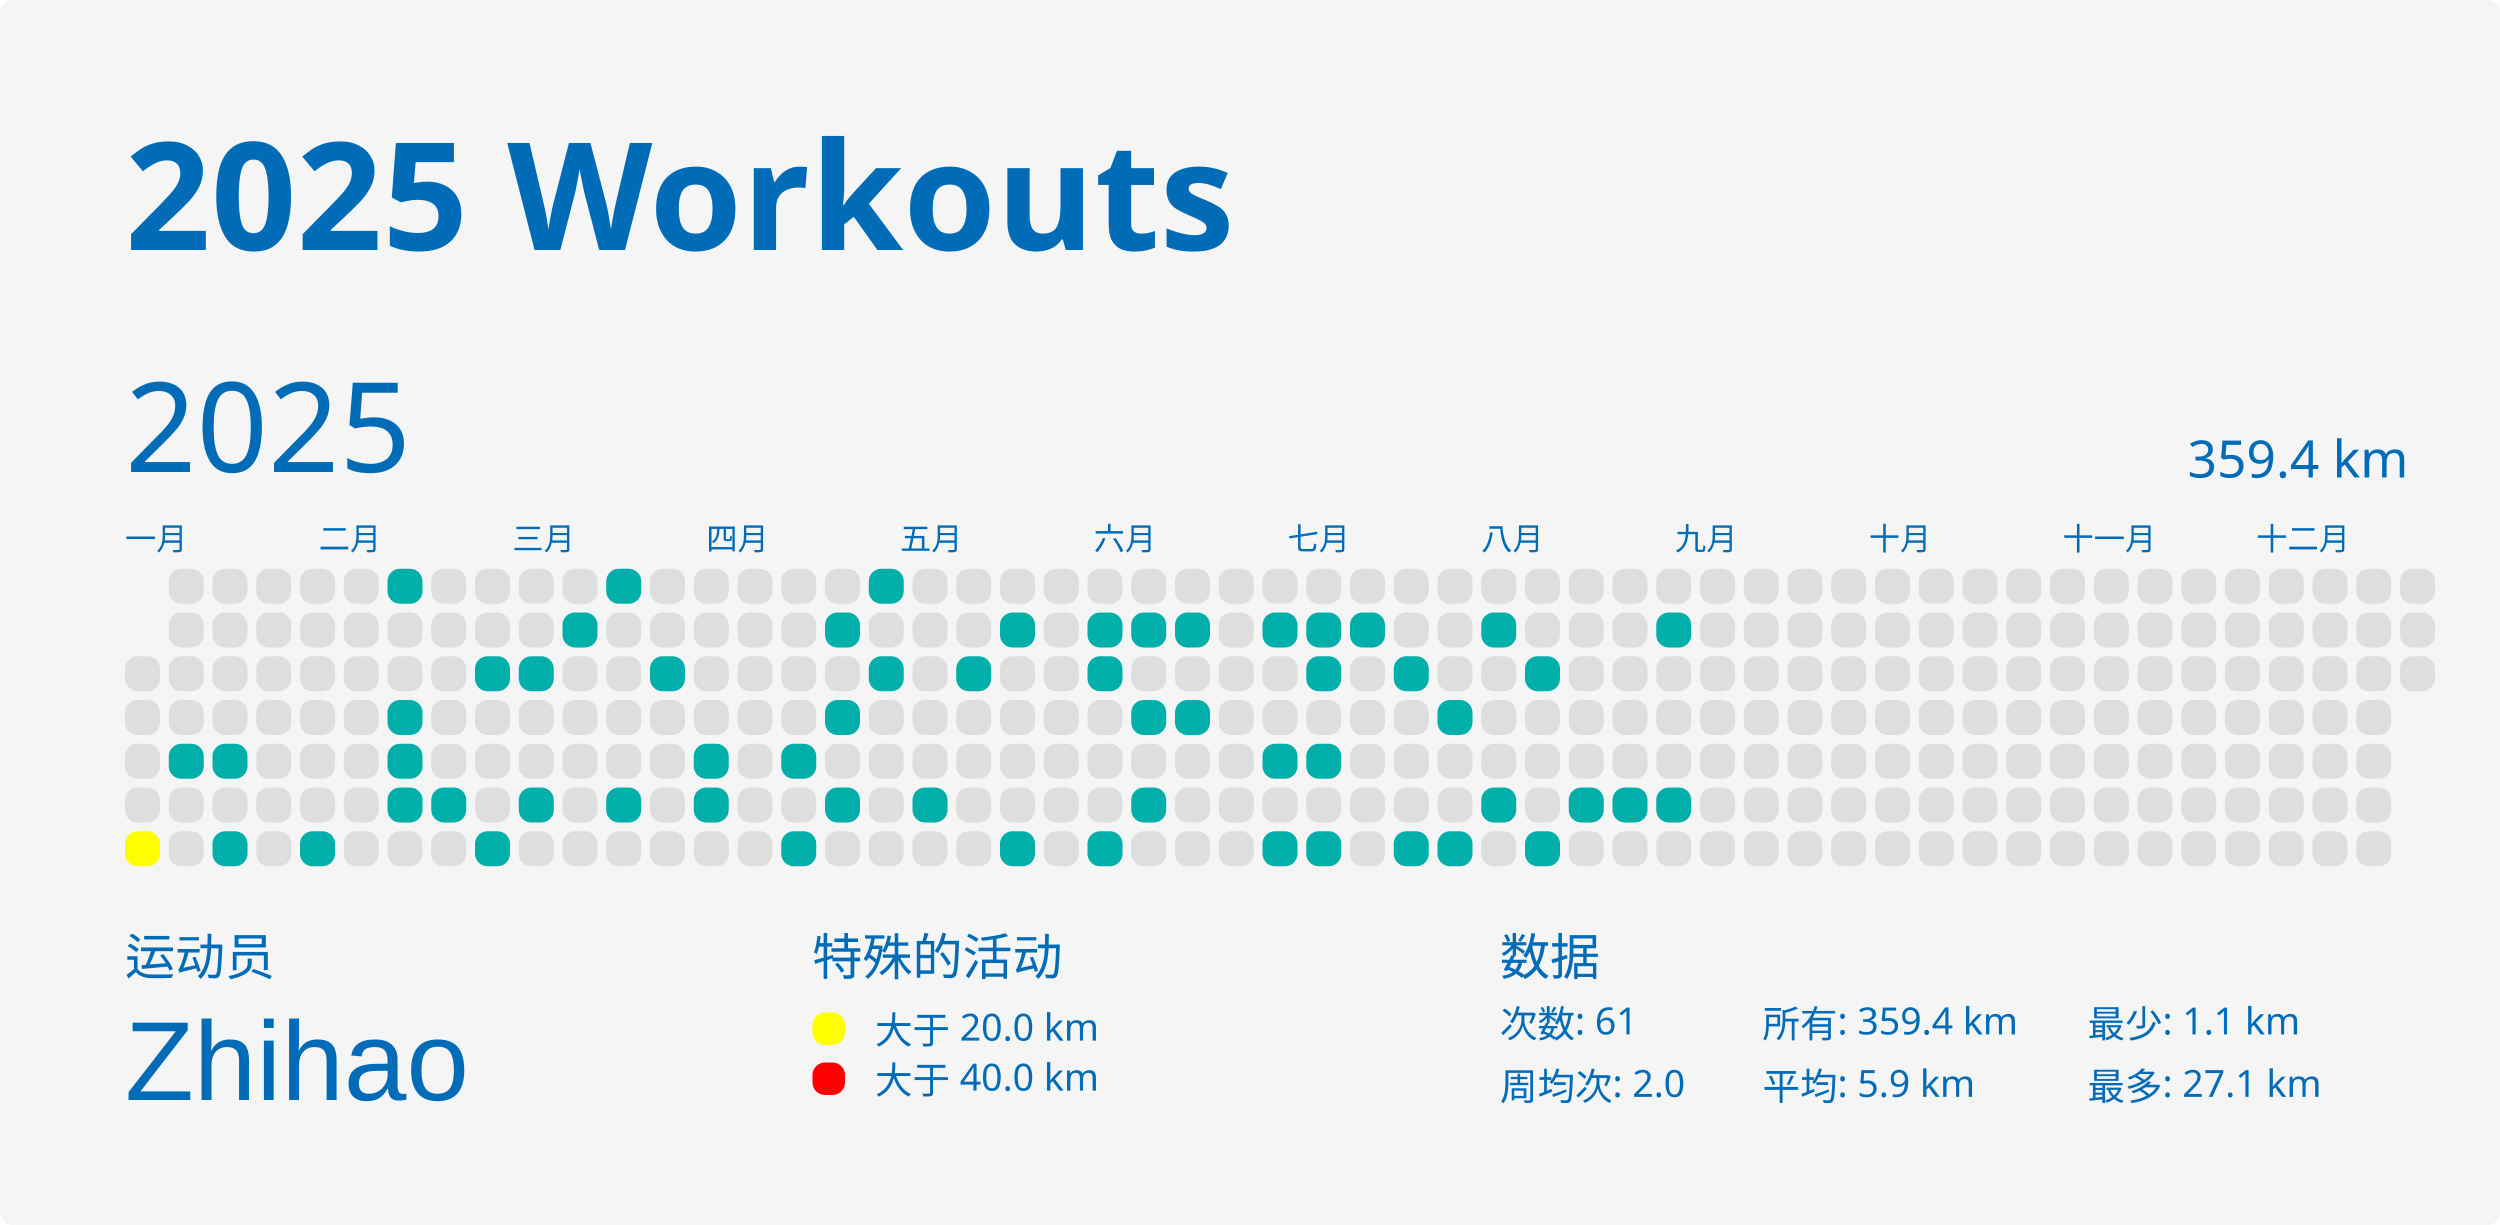
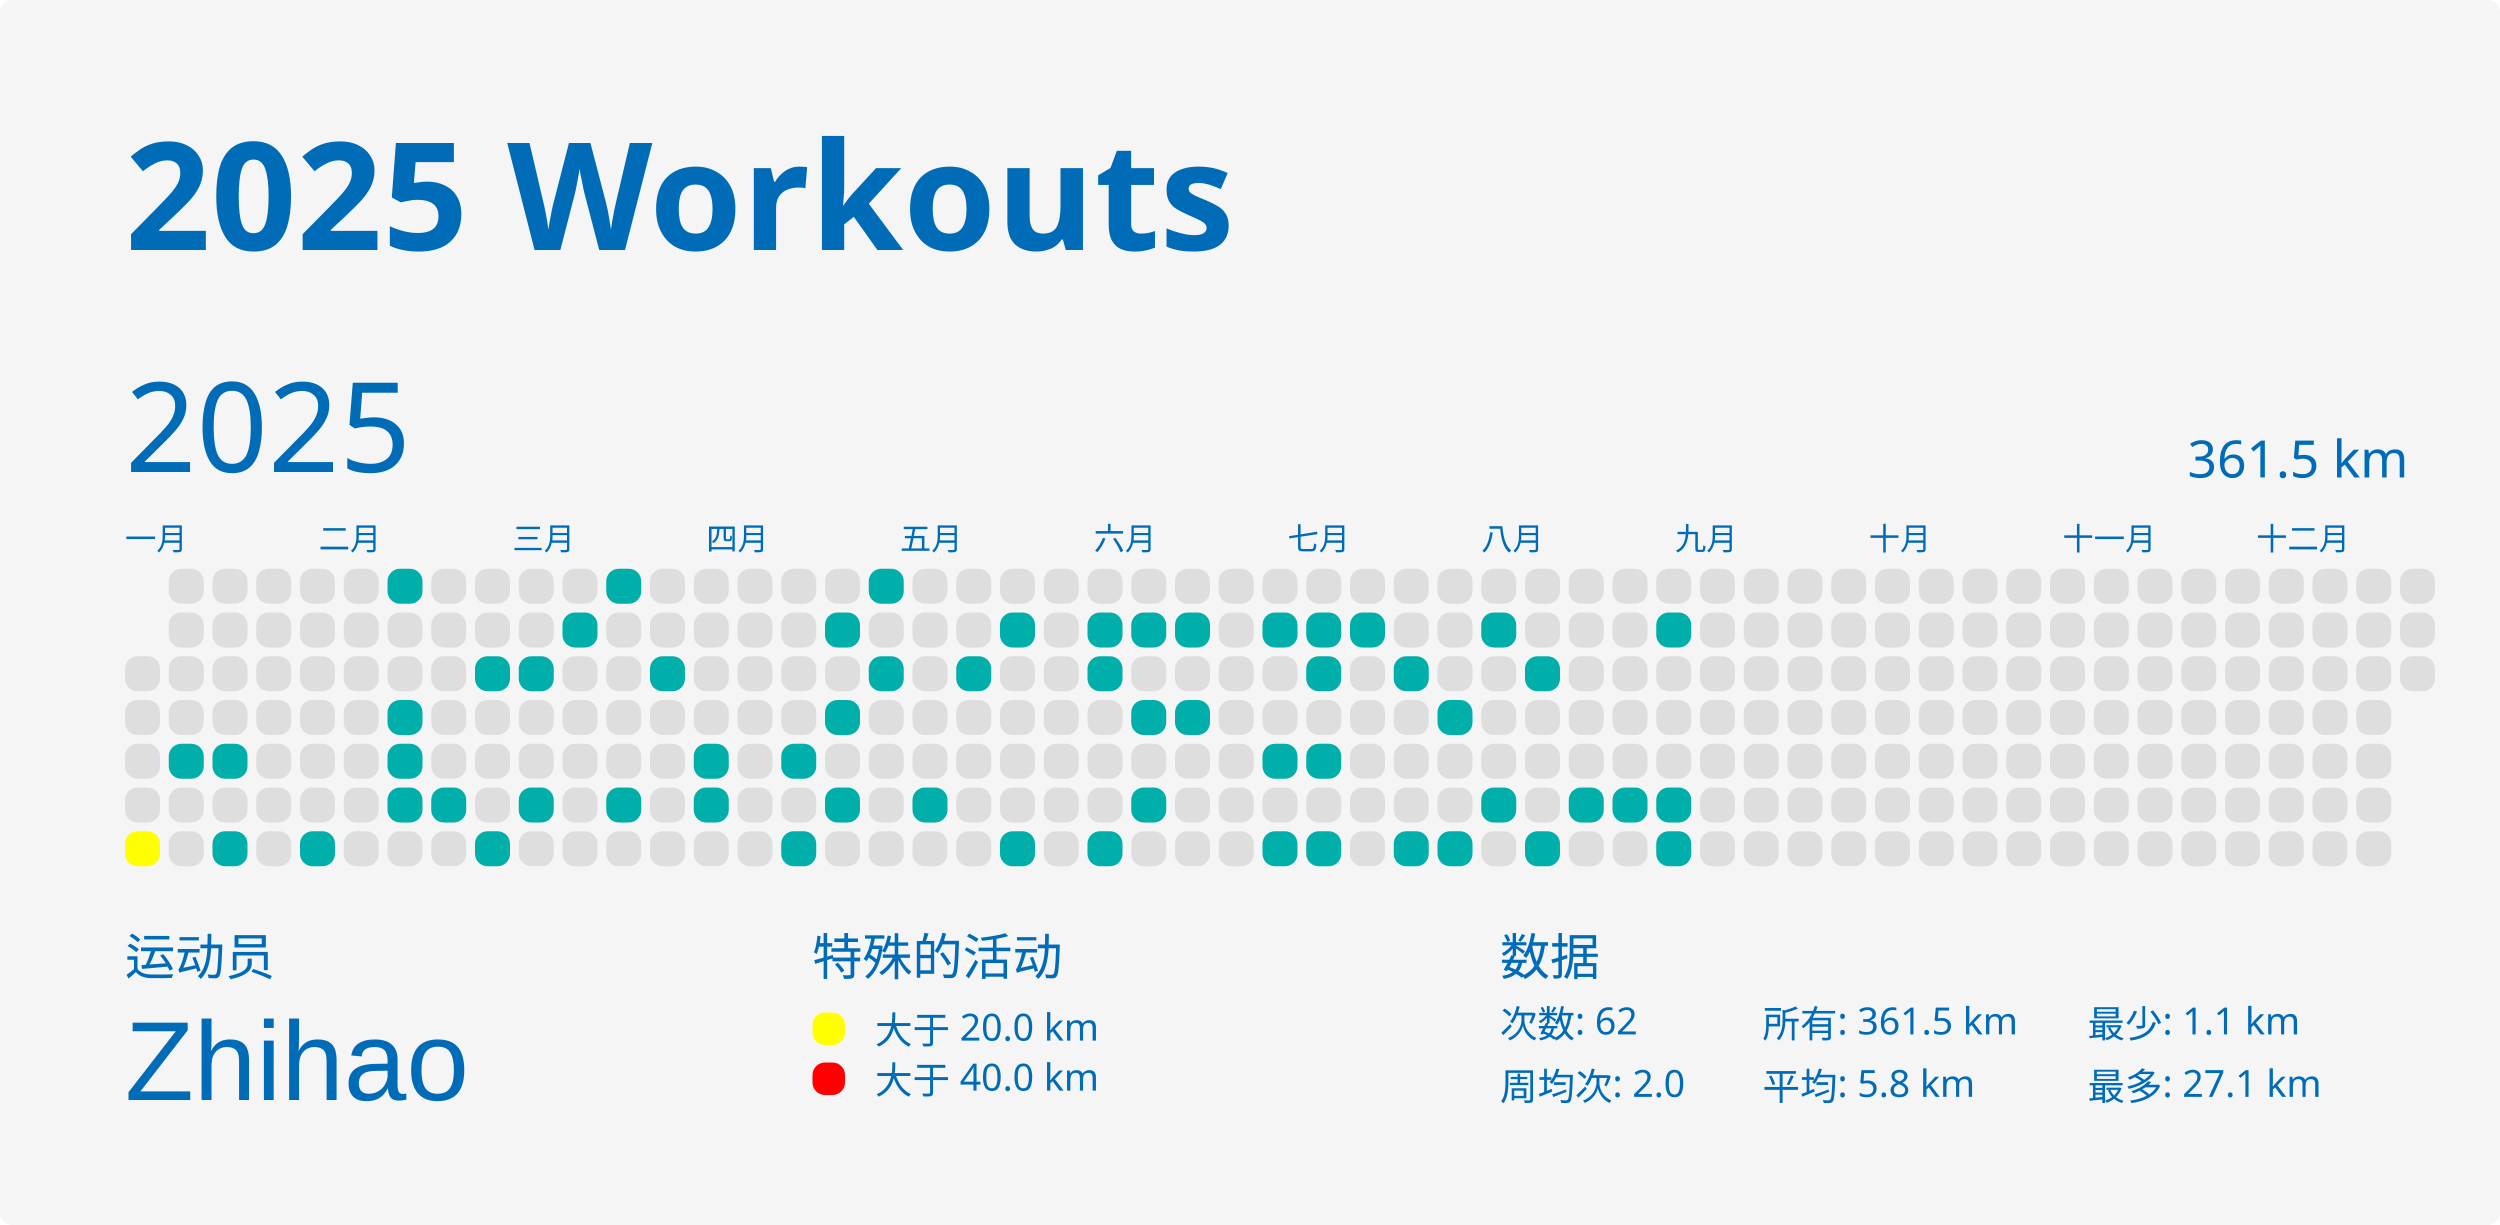
<svg xmlns="http://www.w3.org/2000/svg" baseProfile="full" height="98mm" version="1.1" viewBox="0,0,200,98" width="200mm">
  <defs />
  <rect fill="#f5f5f5" height="98" rx="1" ry="1" width="200" x="0" y="0" />
  <text fill="#006cb8" style="font-size:12px; font-family:MGI-Regular; font-weight:bold;" x="10" y="20">2025 Workouts</text>
  <text fill="#006cb8" style="font-size:4px; font-family:MGI-Regular" x="10" y="78">运动员</text>
  <text fill="#006cb8" style="font-size:9px; font-family:Arial" x="10" y="88">Zhihao</text>
  <text fill="#006cb8" style="font-size:4px; font-family:MGI-Regular" x="65" y="78">特殊的活动</text>
  <rect fill="yellow" height="2.6" rx="1" ry="1" width="2.6" x="65" y="81" />
  <text fill="#006cb8" style="font-size:3px; font-family:MGI-Regular" x="70" y="83.5">大于 20.0 km</text>
  <rect fill="red" height="2.6" rx="1" ry="1" width="2.6" x="65" y="85" />
  <text fill="#006cb8" style="font-size:3px; font-family:MGI-Regular" x="70" y="87.5">大于 40.0 km</text>
  <text fill="#006cb8" style="font-size:4px; font-family:MGI-Regular" x="120" y="78">数据</text>
-   <text fill="#006cb8" style="font-size:3px; font-family:MGI-Regular" x="120" y="83">次数: 61</text>
+   <text fill="#006cb8" style="font-size:3px; font-family:MGI-Regular" x="120" y="83">次数: 62</text>
  <text fill="#006cb8" style="font-size:3px; font-family:MGI-Regular" x="120" y="88">周均次: 2.0</text>
-   <text fill="#006cb8" style="font-size:3px; font-family:MGI-Regular" x="141" y="83">所有: 359.4 km</text>
-   <text fill="#006cb8" style="font-size:3px; font-family:MGI-Regular" x="141" y="88">平均: 5.9 km</text>
+   <text fill="#006cb8" style="font-size:3px; font-family:MGI-Regular" x="141" y="83">所有: 361.5 km</text>
+   <text fill="#006cb8" style="font-size:3px; font-family:MGI-Regular" x="141" y="88">平均: 5.8 km</text>
  <text fill="#006cb8" style="font-size:3px; font-family:MGI-Regular" x="167" y="83">最少: 1.1 km</text>
  <text fill="#006cb8" style="font-size:3px; font-family:MGI-Regular" x="167" y="88">最多: 27.1 km</text>
  <text dominant-baseline="hanging" fill="#006cb8" style="font-size:10.0px; font-family:MGI-Regular;" x="10" y="30">2025</text>
-   <text dominant-baseline="hanging" fill="#006cb8" style="font-size:4.125px; font-family:MGI-Regular;" x="175" y="35">359.4 km</text>
+   <text dominant-baseline="hanging" fill="#006cb8" style="font-size:4.125px; font-family:MGI-Regular;" x="175" y="35">361.5 km</text>
  <text fill="#006cb8" style="font-size:2.5px; font-family:MGI-Regular" x="10.0" y="44">一月</text>
  <text fill="#006cb8" style="font-size:2.5px; font-family:MGI-Regular" x="25.5" y="44">二月</text>
  <text fill="#006cb8" style="font-size:2.5px; font-family:MGI-Regular" x="41.0" y="44">三月</text>
  <text fill="#006cb8" style="font-size:2.5px; font-family:MGI-Regular" x="56.5" y="44">四月</text>
  <text fill="#006cb8" style="font-size:2.5px; font-family:MGI-Regular" x="72.0" y="44">五月</text>
  <text fill="#006cb8" style="font-size:2.5px; font-family:MGI-Regular" x="87.5" y="44">六月</text>
  <text fill="#006cb8" style="font-size:2.5px; font-family:MGI-Regular" x="103.0" y="44">七月</text>
  <text fill="#006cb8" style="font-size:2.5px; font-family:MGI-Regular" x="118.5" y="44">八月</text>
  <text fill="#006cb8" style="font-size:2.5px; font-family:MGI-Regular" x="134.0" y="44">九月</text>
  <text fill="#006cb8" style="font-size:2.5px; font-family:MGI-Regular" x="149.5" y="44">十月</text>
  <text fill="#006cb8" style="font-size:2.5px; font-family:MGI-Regular" x="165.0" y="44">十一月</text>
  <text fill="#006cb8" style="font-size:2.5px; font-family:MGI-Regular" x="180.5" y="44">十二月</text>
  <rect fill="#dedede" height="2.8" rx="1" ry="1" width="2.8" x="10.0" y="52.5" />
  <rect fill="#dedede" height="2.8" rx="1" ry="1" width="2.8" x="10.0" y="56.0" />
  <rect fill="#dedede" height="2.8" rx="1" ry="1" width="2.8" x="10.0" y="59.5" />
  <rect fill="#dedede" height="2.8" rx="1" ry="1" width="2.8" x="10.0" y="63.0" />
  <rect fill="yellow" height="2.8" rx="1" ry="1" width="2.8" x="10.0" y="66.5" />
  <rect fill="#dedede" height="2.8" rx="1" ry="1" width="2.8" x="13.5" y="45.5" />
  <rect fill="#dedede" height="2.8" rx="1" ry="1" width="2.8" x="13.5" y="49.0" />
  <rect fill="#dedede" height="2.8" rx="1" ry="1" width="2.8" x="13.5" y="52.5" />
  <rect fill="#dedede" height="2.8" rx="1" ry="1" width="2.8" x="13.5" y="56.0" />
  <rect fill="#00AFAA" height="2.8" rx="1" ry="1" width="2.8" x="13.5" y="59.5" />
  <rect fill="#dedede" height="2.8" rx="1" ry="1" width="2.8" x="13.5" y="63.0" />
  <rect fill="#dedede" height="2.8" rx="1" ry="1" width="2.8" x="13.5" y="66.5" />
  <rect fill="#dedede" height="2.8" rx="1" ry="1" width="2.8" x="17.0" y="45.5" />
  <rect fill="#dedede" height="2.8" rx="1" ry="1" width="2.8" x="17.0" y="49.0" />
  <rect fill="#dedede" height="2.8" rx="1" ry="1" width="2.8" x="17.0" y="52.5" />
  <rect fill="#dedede" height="2.8" rx="1" ry="1" width="2.8" x="17.0" y="56.0" />
  <rect fill="#00AFAA" height="2.8" rx="1" ry="1" width="2.8" x="17.0" y="59.5" />
  <rect fill="#dedede" height="2.8" rx="1" ry="1" width="2.8" x="17.0" y="63.0" />
  <rect fill="#00AFAA" height="2.8" rx="1" ry="1" width="2.8" x="17.0" y="66.5" />
  <rect fill="#dedede" height="2.8" rx="1" ry="1" width="2.8" x="20.5" y="45.5" />
  <rect fill="#dedede" height="2.8" rx="1" ry="1" width="2.8" x="20.5" y="49.0" />
  <rect fill="#dedede" height="2.8" rx="1" ry="1" width="2.8" x="20.5" y="52.5" />
  <rect fill="#dedede" height="2.8" rx="1" ry="1" width="2.8" x="20.5" y="56.0" />
  <rect fill="#dedede" height="2.8" rx="1" ry="1" width="2.8" x="20.5" y="59.5" />
  <rect fill="#dedede" height="2.8" rx="1" ry="1" width="2.8" x="20.5" y="63.0" />
  <rect fill="#dedede" height="2.8" rx="1" ry="1" width="2.8" x="20.5" y="66.5" />
  <rect fill="#dedede" height="2.8" rx="1" ry="1" width="2.8" x="24.0" y="45.5" />
  <rect fill="#dedede" height="2.8" rx="1" ry="1" width="2.8" x="24.0" y="49.0" />
  <rect fill="#dedede" height="2.8" rx="1" ry="1" width="2.8" x="24.0" y="52.5" />
  <rect fill="#dedede" height="2.8" rx="1" ry="1" width="2.8" x="24.0" y="56.0" />
  <rect fill="#dedede" height="2.8" rx="1" ry="1" width="2.8" x="24.0" y="59.5" />
  <rect fill="#dedede" height="2.8" rx="1" ry="1" width="2.8" x="24.0" y="63.0" />
  <rect fill="#00AFAA" height="2.8" rx="1" ry="1" width="2.8" x="24.0" y="66.5" />
  <rect fill="#dedede" height="2.8" rx="1" ry="1" width="2.8" x="27.5" y="45.5" />
  <rect fill="#dedede" height="2.8" rx="1" ry="1" width="2.8" x="27.5" y="49.0" />
  <rect fill="#dedede" height="2.8" rx="1" ry="1" width="2.8" x="27.5" y="52.5" />
  <rect fill="#dedede" height="2.8" rx="1" ry="1" width="2.8" x="27.5" y="56.0" />
  <rect fill="#dedede" height="2.8" rx="1" ry="1" width="2.8" x="27.5" y="59.5" />
  <rect fill="#dedede" height="2.8" rx="1" ry="1" width="2.8" x="27.5" y="63.0" />
  <rect fill="#dedede" height="2.8" rx="1" ry="1" width="2.8" x="27.5" y="66.5" />
  <rect fill="#00AFAA" height="2.8" rx="1" ry="1" width="2.8" x="31.0" y="45.5" />
  <rect fill="#dedede" height="2.8" rx="1" ry="1" width="2.8" x="31.0" y="49.0" />
  <rect fill="#dedede" height="2.8" rx="1" ry="1" width="2.8" x="31.0" y="52.5" />
  <rect fill="#00AFAA" height="2.8" rx="1" ry="1" width="2.8" x="31.0" y="56.0" />
  <rect fill="#00AFAA" height="2.8" rx="1" ry="1" width="2.8" x="31.0" y="59.5" />
  <rect fill="#00AFAA" height="2.8" rx="1" ry="1" width="2.8" x="31.0" y="63.0" />
  <rect fill="#dedede" height="2.8" rx="1" ry="1" width="2.8" x="31.0" y="66.5" />
  <rect fill="#dedede" height="2.8" rx="1" ry="1" width="2.8" x="34.5" y="45.5" />
  <rect fill="#dedede" height="2.8" rx="1" ry="1" width="2.8" x="34.5" y="49.0" />
  <rect fill="#dedede" height="2.8" rx="1" ry="1" width="2.8" x="34.5" y="52.5" />
  <rect fill="#dedede" height="2.8" rx="1" ry="1" width="2.8" x="34.5" y="56.0" />
  <rect fill="#dedede" height="2.8" rx="1" ry="1" width="2.8" x="34.5" y="59.5" />
  <rect fill="#00AFAA" height="2.8" rx="1" ry="1" width="2.8" x="34.5" y="63.0" />
  <rect fill="#dedede" height="2.8" rx="1" ry="1" width="2.8" x="34.5" y="66.5" />
  <rect fill="#dedede" height="2.8" rx="1" ry="1" width="2.8" x="38.0" y="45.5" />
  <rect fill="#dedede" height="2.8" rx="1" ry="1" width="2.8" x="38.0" y="49.0" />
  <rect fill="#00AFAA" height="2.8" rx="1" ry="1" width="2.8" x="38.0" y="52.5" />
  <rect fill="#dedede" height="2.8" rx="1" ry="1" width="2.8" x="38.0" y="56.0" />
  <rect fill="#dedede" height="2.8" rx="1" ry="1" width="2.8" x="38.0" y="59.5" />
  <rect fill="#dedede" height="2.8" rx="1" ry="1" width="2.8" x="38.0" y="63.0" />
  <rect fill="#00AFAA" height="2.8" rx="1" ry="1" width="2.8" x="38.0" y="66.5" />
  <rect fill="#dedede" height="2.8" rx="1" ry="1" width="2.8" x="41.5" y="45.5" />
  <rect fill="#dedede" height="2.8" rx="1" ry="1" width="2.8" x="41.5" y="49.0" />
  <rect fill="#00AFAA" height="2.8" rx="1" ry="1" width="2.8" x="41.5" y="52.5" />
  <rect fill="#dedede" height="2.8" rx="1" ry="1" width="2.8" x="41.5" y="56.0" />
  <rect fill="#dedede" height="2.8" rx="1" ry="1" width="2.8" x="41.5" y="59.5" />
  <rect fill="#00AFAA" height="2.8" rx="1" ry="1" width="2.8" x="41.5" y="63.0" />
  <rect fill="#dedede" height="2.8" rx="1" ry="1" width="2.8" x="41.5" y="66.5" />
  <rect fill="#dedede" height="2.8" rx="1" ry="1" width="2.8" x="45.0" y="45.5" />
  <rect fill="#00AFAA" height="2.8" rx="1" ry="1" width="2.8" x="45.0" y="49.0" />
  <rect fill="#dedede" height="2.8" rx="1" ry="1" width="2.8" x="45.0" y="52.5" />
  <rect fill="#dedede" height="2.8" rx="1" ry="1" width="2.8" x="45.0" y="56.0" />
  <rect fill="#dedede" height="2.8" rx="1" ry="1" width="2.8" x="45.0" y="59.5" />
  <rect fill="#dedede" height="2.8" rx="1" ry="1" width="2.8" x="45.0" y="63.0" />
  <rect fill="#dedede" height="2.8" rx="1" ry="1" width="2.8" x="45.0" y="66.5" />
  <rect fill="#00AFAA" height="2.8" rx="1" ry="1" width="2.8" x="48.5" y="45.5" />
  <rect fill="#dedede" height="2.8" rx="1" ry="1" width="2.8" x="48.5" y="49.0" />
  <rect fill="#dedede" height="2.8" rx="1" ry="1" width="2.8" x="48.5" y="52.5" />
  <rect fill="#dedede" height="2.8" rx="1" ry="1" width="2.8" x="48.5" y="56.0" />
  <rect fill="#dedede" height="2.8" rx="1" ry="1" width="2.8" x="48.5" y="59.5" />
  <rect fill="#00AFAA" height="2.8" rx="1" ry="1" width="2.8" x="48.5" y="63.0" />
  <rect fill="#dedede" height="2.8" rx="1" ry="1" width="2.8" x="48.5" y="66.5" />
  <rect fill="#dedede" height="2.8" rx="1" ry="1" width="2.8" x="52.0" y="45.5" />
  <rect fill="#dedede" height="2.8" rx="1" ry="1" width="2.8" x="52.0" y="49.0" />
  <rect fill="#00AFAA" height="2.8" rx="1" ry="1" width="2.8" x="52.0" y="52.5" />
  <rect fill="#dedede" height="2.8" rx="1" ry="1" width="2.8" x="52.0" y="56.0" />
  <rect fill="#dedede" height="2.8" rx="1" ry="1" width="2.8" x="52.0" y="59.5" />
  <rect fill="#dedede" height="2.8" rx="1" ry="1" width="2.8" x="52.0" y="63.0" />
  <rect fill="#dedede" height="2.8" rx="1" ry="1" width="2.8" x="52.0" y="66.5" />
  <rect fill="#dedede" height="2.8" rx="1" ry="1" width="2.8" x="55.5" y="45.5" />
  <rect fill="#dedede" height="2.8" rx="1" ry="1" width="2.8" x="55.5" y="49.0" />
  <rect fill="#dedede" height="2.8" rx="1" ry="1" width="2.8" x="55.5" y="52.5" />
  <rect fill="#dedede" height="2.8" rx="1" ry="1" width="2.8" x="55.5" y="56.0" />
  <rect fill="#00AFAA" height="2.8" rx="1" ry="1" width="2.8" x="55.5" y="59.5" />
  <rect fill="#00AFAA" height="2.8" rx="1" ry="1" width="2.8" x="55.5" y="63.0" />
  <rect fill="#dedede" height="2.8" rx="1" ry="1" width="2.8" x="55.5" y="66.5" />
  <rect fill="#dedede" height="2.8" rx="1" ry="1" width="2.8" x="59.0" y="45.5" />
  <rect fill="#dedede" height="2.8" rx="1" ry="1" width="2.8" x="59.0" y="49.0" />
  <rect fill="#dedede" height="2.8" rx="1" ry="1" width="2.8" x="59.0" y="52.5" />
  <rect fill="#dedede" height="2.8" rx="1" ry="1" width="2.8" x="59.0" y="56.0" />
  <rect fill="#dedede" height="2.8" rx="1" ry="1" width="2.8" x="59.0" y="59.5" />
  <rect fill="#dedede" height="2.8" rx="1" ry="1" width="2.8" x="59.0" y="63.0" />
  <rect fill="#dedede" height="2.8" rx="1" ry="1" width="2.8" x="59.0" y="66.5" />
  <rect fill="#dedede" height="2.8" rx="1" ry="1" width="2.8" x="62.5" y="45.5" />
  <rect fill="#dedede" height="2.8" rx="1" ry="1" width="2.8" x="62.5" y="49.0" />
  <rect fill="#dedede" height="2.8" rx="1" ry="1" width="2.8" x="62.5" y="52.5" />
  <rect fill="#dedede" height="2.8" rx="1" ry="1" width="2.8" x="62.5" y="56.0" />
  <rect fill="#00AFAA" height="2.8" rx="1" ry="1" width="2.8" x="62.5" y="59.5" />
  <rect fill="#dedede" height="2.8" rx="1" ry="1" width="2.8" x="62.5" y="63.0" />
  <rect fill="#00AFAA" height="2.8" rx="1" ry="1" width="2.8" x="62.5" y="66.5" />
  <rect fill="#dedede" height="2.8" rx="1" ry="1" width="2.8" x="66.0" y="45.5" />
  <rect fill="#00AFAA" height="2.8" rx="1" ry="1" width="2.8" x="66.0" y="49.0" />
  <rect fill="#dedede" height="2.8" rx="1" ry="1" width="2.8" x="66.0" y="52.5" />
  <rect fill="#00AFAA" height="2.8" rx="1" ry="1" width="2.8" x="66.0" y="56.0" />
  <rect fill="#dedede" height="2.8" rx="1" ry="1" width="2.8" x="66.0" y="59.5" />
  <rect fill="#00AFAA" height="2.8" rx="1" ry="1" width="2.8" x="66.0" y="63.0" />
  <rect fill="#dedede" height="2.8" rx="1" ry="1" width="2.8" x="66.0" y="66.5" />
  <rect fill="#00AFAA" height="2.8" rx="1" ry="1" width="2.8" x="69.5" y="45.5" />
  <rect fill="#dedede" height="2.8" rx="1" ry="1" width="2.8" x="69.5" y="49.0" />
  <rect fill="#00AFAA" height="2.8" rx="1" ry="1" width="2.8" x="69.5" y="52.5" />
  <rect fill="#dedede" height="2.8" rx="1" ry="1" width="2.8" x="69.5" y="56.0" />
  <rect fill="#dedede" height="2.8" rx="1" ry="1" width="2.8" x="69.5" y="59.5" />
  <rect fill="#dedede" height="2.8" rx="1" ry="1" width="2.8" x="69.5" y="63.0" />
  <rect fill="#dedede" height="2.8" rx="1" ry="1" width="2.8" x="69.5" y="66.5" />
  <rect fill="#dedede" height="2.8" rx="1" ry="1" width="2.8" x="73.0" y="45.5" />
  <rect fill="#dedede" height="2.8" rx="1" ry="1" width="2.8" x="73.0" y="49.0" />
  <rect fill="#dedede" height="2.8" rx="1" ry="1" width="2.8" x="73.0" y="52.5" />
  <rect fill="#dedede" height="2.8" rx="1" ry="1" width="2.8" x="73.0" y="56.0" />
  <rect fill="#dedede" height="2.8" rx="1" ry="1" width="2.8" x="73.0" y="59.5" />
  <rect fill="#00AFAA" height="2.8" rx="1" ry="1" width="2.8" x="73.0" y="63.0" />
  <rect fill="#dedede" height="2.8" rx="1" ry="1" width="2.8" x="73.0" y="66.5" />
  <rect fill="#dedede" height="2.8" rx="1" ry="1" width="2.8" x="76.5" y="45.5" />
  <rect fill="#dedede" height="2.8" rx="1" ry="1" width="2.8" x="76.5" y="49.0" />
  <rect fill="#00AFAA" height="2.8" rx="1" ry="1" width="2.8" x="76.5" y="52.5" />
  <rect fill="#dedede" height="2.8" rx="1" ry="1" width="2.8" x="76.5" y="56.0" />
  <rect fill="#dedede" height="2.8" rx="1" ry="1" width="2.8" x="76.5" y="59.5" />
  <rect fill="#dedede" height="2.8" rx="1" ry="1" width="2.8" x="76.5" y="63.0" />
  <rect fill="#dedede" height="2.8" rx="1" ry="1" width="2.8" x="76.5" y="66.5" />
  <rect fill="#dedede" height="2.8" rx="1" ry="1" width="2.8" x="80.0" y="45.5" />
  <rect fill="#00AFAA" height="2.8" rx="1" ry="1" width="2.8" x="80.0" y="49.0" />
  <rect fill="#dedede" height="2.8" rx="1" ry="1" width="2.8" x="80.0" y="52.5" />
  <rect fill="#dedede" height="2.8" rx="1" ry="1" width="2.8" x="80.0" y="56.0" />
  <rect fill="#dedede" height="2.8" rx="1" ry="1" width="2.8" x="80.0" y="59.5" />
  <rect fill="#dedede" height="2.8" rx="1" ry="1" width="2.8" x="80.0" y="63.0" />
  <rect fill="#00AFAA" height="2.8" rx="1" ry="1" width="2.8" x="80.0" y="66.5" />
  <rect fill="#dedede" height="2.8" rx="1" ry="1" width="2.8" x="83.5" y="45.5" />
  <rect fill="#dedede" height="2.8" rx="1" ry="1" width="2.8" x="83.5" y="49.0" />
  <rect fill="#dedede" height="2.8" rx="1" ry="1" width="2.8" x="83.5" y="52.5" />
  <rect fill="#dedede" height="2.8" rx="1" ry="1" width="2.8" x="83.5" y="56.0" />
  <rect fill="#dedede" height="2.8" rx="1" ry="1" width="2.8" x="83.5" y="59.5" />
  <rect fill="#dedede" height="2.8" rx="1" ry="1" width="2.8" x="83.5" y="63.0" />
  <rect fill="#dedede" height="2.8" rx="1" ry="1" width="2.8" x="83.5" y="66.5" />
  <rect fill="#dedede" height="2.8" rx="1" ry="1" width="2.8" x="87.0" y="45.5" />
  <rect fill="#00AFAA" height="2.8" rx="1" ry="1" width="2.8" x="87.0" y="49.0" />
  <rect fill="#00AFAA" height="2.8" rx="1" ry="1" width="2.8" x="87.0" y="52.5" />
  <rect fill="#dedede" height="2.8" rx="1" ry="1" width="2.8" x="87.0" y="56.0" />
  <rect fill="#dedede" height="2.8" rx="1" ry="1" width="2.8" x="87.0" y="59.5" />
  <rect fill="#dedede" height="2.8" rx="1" ry="1" width="2.8" x="87.0" y="63.0" />
  <rect fill="#00AFAA" height="2.8" rx="1" ry="1" width="2.8" x="87.0" y="66.5" />
  <rect fill="#dedede" height="2.8" rx="1" ry="1" width="2.8" x="90.5" y="45.5" />
  <rect fill="#00AFAA" height="2.8" rx="1" ry="1" width="2.8" x="90.5" y="49.0" />
  <rect fill="#dedede" height="2.8" rx="1" ry="1" width="2.8" x="90.5" y="52.5" />
  <rect fill="#00AFAA" height="2.8" rx="1" ry="1" width="2.8" x="90.5" y="56.0" />
  <rect fill="#dedede" height="2.8" rx="1" ry="1" width="2.8" x="90.5" y="59.5" />
  <rect fill="#00AFAA" height="2.8" rx="1" ry="1" width="2.8" x="90.5" y="63.0" />
  <rect fill="#dedede" height="2.8" rx="1" ry="1" width="2.8" x="90.5" y="66.5" />
  <rect fill="#dedede" height="2.8" rx="1" ry="1" width="2.8" x="94.0" y="45.5" />
  <rect fill="#00AFAA" height="2.8" rx="1" ry="1" width="2.8" x="94.0" y="49.0" />
  <rect fill="#dedede" height="2.8" rx="1" ry="1" width="2.8" x="94.0" y="52.5" />
  <rect fill="#00AFAA" height="2.8" rx="1" ry="1" width="2.8" x="94.0" y="56.0" />
  <rect fill="#dedede" height="2.8" rx="1" ry="1" width="2.8" x="94.0" y="59.5" />
  <rect fill="#dedede" height="2.8" rx="1" ry="1" width="2.8" x="94.0" y="63.0" />
  <rect fill="#dedede" height="2.8" rx="1" ry="1" width="2.8" x="94.0" y="66.5" />
  <rect fill="#dedede" height="2.8" rx="1" ry="1" width="2.8" x="97.5" y="45.5" />
  <rect fill="#dedede" height="2.8" rx="1" ry="1" width="2.8" x="97.5" y="49.0" />
  <rect fill="#dedede" height="2.8" rx="1" ry="1" width="2.8" x="97.5" y="52.5" />
  <rect fill="#dedede" height="2.8" rx="1" ry="1" width="2.8" x="97.5" y="56.0" />
  <rect fill="#dedede" height="2.8" rx="1" ry="1" width="2.8" x="97.5" y="59.5" />
  <rect fill="#dedede" height="2.8" rx="1" ry="1" width="2.8" x="97.5" y="63.0" />
  <rect fill="#dedede" height="2.8" rx="1" ry="1" width="2.8" x="97.5" y="66.5" />
  <rect fill="#dedede" height="2.8" rx="1" ry="1" width="2.8" x="101.0" y="45.5" />
  <rect fill="#00AFAA" height="2.8" rx="1" ry="1" width="2.8" x="101.0" y="49.0" />
  <rect fill="#dedede" height="2.8" rx="1" ry="1" width="2.8" x="101.0" y="52.5" />
  <rect fill="#dedede" height="2.8" rx="1" ry="1" width="2.8" x="101.0" y="56.0" />
  <rect fill="#00AFAA" height="2.8" rx="1" ry="1" width="2.8" x="101.0" y="59.5" />
  <rect fill="#dedede" height="2.8" rx="1" ry="1" width="2.8" x="101.0" y="63.0" />
  <rect fill="#00AFAA" height="2.8" rx="1" ry="1" width="2.8" x="101.0" y="66.5" />
  <rect fill="#dedede" height="2.8" rx="1" ry="1" width="2.8" x="104.5" y="45.5" />
  <rect fill="#00AFAA" height="2.8" rx="1" ry="1" width="2.8" x="104.5" y="49.0" />
  <rect fill="#00AFAA" height="2.8" rx="1" ry="1" width="2.8" x="104.5" y="52.5" />
  <rect fill="#dedede" height="2.8" rx="1" ry="1" width="2.8" x="104.5" y="56.0" />
  <rect fill="#00AFAA" height="2.8" rx="1" ry="1" width="2.8" x="104.5" y="59.5" />
  <rect fill="#dedede" height="2.8" rx="1" ry="1" width="2.8" x="104.5" y="63.0" />
  <rect fill="#00AFAA" height="2.8" rx="1" ry="1" width="2.8" x="104.5" y="66.5" />
  <rect fill="#dedede" height="2.8" rx="1" ry="1" width="2.8" x="108.0" y="45.5" />
  <rect fill="#00AFAA" height="2.8" rx="1" ry="1" width="2.8" x="108.0" y="49.0" />
  <rect fill="#dedede" height="2.8" rx="1" ry="1" width="2.8" x="108.0" y="52.5" />
  <rect fill="#dedede" height="2.8" rx="1" ry="1" width="2.8" x="108.0" y="56.0" />
  <rect fill="#dedede" height="2.8" rx="1" ry="1" width="2.8" x="108.0" y="59.5" />
  <rect fill="#dedede" height="2.8" rx="1" ry="1" width="2.8" x="108.0" y="63.0" />
  <rect fill="#dedede" height="2.8" rx="1" ry="1" width="2.8" x="108.0" y="66.5" />
  <rect fill="#dedede" height="2.8" rx="1" ry="1" width="2.8" x="111.5" y="45.5" />
  <rect fill="#dedede" height="2.8" rx="1" ry="1" width="2.8" x="111.5" y="49.0" />
  <rect fill="#00AFAA" height="2.8" rx="1" ry="1" width="2.8" x="111.5" y="52.5" />
  <rect fill="#dedede" height="2.8" rx="1" ry="1" width="2.8" x="111.5" y="56.0" />
  <rect fill="#dedede" height="2.8" rx="1" ry="1" width="2.8" x="111.5" y="59.5" />
  <rect fill="#dedede" height="2.8" rx="1" ry="1" width="2.8" x="111.5" y="63.0" />
  <rect fill="#00AFAA" height="2.8" rx="1" ry="1" width="2.8" x="111.5" y="66.5" />
  <rect fill="#dedede" height="2.8" rx="1" ry="1" width="2.8" x="115.0" y="45.5" />
  <rect fill="#dedede" height="2.8" rx="1" ry="1" width="2.8" x="115.0" y="49.0" />
  <rect fill="#dedede" height="2.8" rx="1" ry="1" width="2.8" x="115.0" y="52.5" />
  <rect fill="#00AFAA" height="2.8" rx="1" ry="1" width="2.8" x="115.0" y="56.0" />
  <rect fill="#dedede" height="2.8" rx="1" ry="1" width="2.8" x="115.0" y="59.5" />
  <rect fill="#dedede" height="2.8" rx="1" ry="1" width="2.8" x="115.0" y="63.0" />
  <rect fill="#00AFAA" height="2.8" rx="1" ry="1" width="2.8" x="115.0" y="66.5" />
  <rect fill="#dedede" height="2.8" rx="1" ry="1" width="2.8" x="118.5" y="45.5" />
  <rect fill="#00AFAA" height="2.8" rx="1" ry="1" width="2.8" x="118.5" y="49.0" />
  <rect fill="#dedede" height="2.8" rx="1" ry="1" width="2.8" x="118.5" y="52.5" />
  <rect fill="#dedede" height="2.8" rx="1" ry="1" width="2.8" x="118.5" y="56.0" />
  <rect fill="#dedede" height="2.8" rx="1" ry="1" width="2.8" x="118.5" y="59.5" />
  <rect fill="#00AFAA" height="2.8" rx="1" ry="1" width="2.8" x="118.5" y="63.0" />
  <rect fill="#dedede" height="2.8" rx="1" ry="1" width="2.8" x="118.5" y="66.5" />
  <rect fill="#dedede" height="2.8" rx="1" ry="1" width="2.8" x="122.0" y="45.5" />
  <rect fill="#dedede" height="2.8" rx="1" ry="1" width="2.8" x="122.0" y="49.0" />
  <rect fill="#00AFAA" height="2.8" rx="1" ry="1" width="2.8" x="122.0" y="52.5" />
  <rect fill="#dedede" height="2.8" rx="1" ry="1" width="2.8" x="122.0" y="56.0" />
  <rect fill="#dedede" height="2.8" rx="1" ry="1" width="2.8" x="122.0" y="59.5" />
  <rect fill="#dedede" height="2.8" rx="1" ry="1" width="2.8" x="122.0" y="63.0" />
  <rect fill="#00AFAA" height="2.8" rx="1" ry="1" width="2.8" x="122.0" y="66.5" />
  <rect fill="#dedede" height="2.8" rx="1" ry="1" width="2.8" x="125.5" y="45.5" />
  <rect fill="#dedede" height="2.8" rx="1" ry="1" width="2.8" x="125.5" y="49.0" />
  <rect fill="#dedede" height="2.8" rx="1" ry="1" width="2.8" x="125.5" y="52.5" />
  <rect fill="#dedede" height="2.8" rx="1" ry="1" width="2.8" x="125.5" y="56.0" />
  <rect fill="#dedede" height="2.8" rx="1" ry="1" width="2.8" x="125.5" y="59.5" />
  <rect fill="#00AFAA" height="2.8" rx="1" ry="1" width="2.8" x="125.5" y="63.0" />
  <rect fill="#dedede" height="2.8" rx="1" ry="1" width="2.8" x="125.5" y="66.5" />
  <rect fill="#dedede" height="2.8" rx="1" ry="1" width="2.8" x="129.0" y="45.5" />
  <rect fill="#dedede" height="2.8" rx="1" ry="1" width="2.8" x="129.0" y="49.0" />
  <rect fill="#dedede" height="2.8" rx="1" ry="1" width="2.8" x="129.0" y="52.5" />
  <rect fill="#dedede" height="2.8" rx="1" ry="1" width="2.8" x="129.0" y="56.0" />
  <rect fill="#dedede" height="2.8" rx="1" ry="1" width="2.8" x="129.0" y="59.5" />
  <rect fill="#00AFAA" height="2.8" rx="1" ry="1" width="2.8" x="129.0" y="63.0" />
  <rect fill="#dedede" height="2.8" rx="1" ry="1" width="2.8" x="129.0" y="66.5" />
  <rect fill="#dedede" height="2.8" rx="1" ry="1" width="2.8" x="132.5" y="45.5" />
  <rect fill="#00AFAA" height="2.8" rx="1" ry="1" width="2.8" x="132.5" y="49.0" />
  <rect fill="#dedede" height="2.8" rx="1" ry="1" width="2.8" x="132.5" y="52.5" />
  <rect fill="#dedede" height="2.8" rx="1" ry="1" width="2.8" x="132.5" y="56.0" />
  <rect fill="#dedede" height="2.8" rx="1" ry="1" width="2.8" x="132.5" y="59.5" />
  <rect fill="#00AFAA" height="2.8" rx="1" ry="1" width="2.8" x="132.5" y="63.0" />
-   <rect fill="#dedede" height="2.8" rx="1" ry="1" width="2.8" x="132.5" y="66.5" />
+   <rect fill="#00AFAA" height="2.8" rx="1" ry="1" width="2.8" x="132.5" y="66.5" />
  <rect fill="#dedede" height="2.8" rx="1" ry="1" width="2.8" x="136.0" y="45.5" />
  <rect fill="#dedede" height="2.8" rx="1" ry="1" width="2.8" x="136.0" y="49.0" />
  <rect fill="#dedede" height="2.8" rx="1" ry="1" width="2.8" x="136.0" y="52.5" />
  <rect fill="#dedede" height="2.8" rx="1" ry="1" width="2.8" x="136.0" y="56.0" />
  <rect fill="#dedede" height="2.8" rx="1" ry="1" width="2.8" x="136.0" y="59.5" />
  <rect fill="#dedede" height="2.8" rx="1" ry="1" width="2.8" x="136.0" y="63.0" />
  <rect fill="#dedede" height="2.8" rx="1" ry="1" width="2.8" x="136.0" y="66.5" />
  <rect fill="#dedede" height="2.8" rx="1" ry="1" width="2.8" x="139.5" y="45.5" />
  <rect fill="#dedede" height="2.8" rx="1" ry="1" width="2.8" x="139.5" y="49.0" />
  <rect fill="#dedede" height="2.8" rx="1" ry="1" width="2.8" x="139.5" y="52.5" />
  <rect fill="#dedede" height="2.8" rx="1" ry="1" width="2.8" x="139.5" y="56.0" />
  <rect fill="#dedede" height="2.8" rx="1" ry="1" width="2.8" x="139.5" y="59.5" />
  <rect fill="#dedede" height="2.8" rx="1" ry="1" width="2.8" x="139.5" y="63.0" />
  <rect fill="#dedede" height="2.8" rx="1" ry="1" width="2.8" x="139.5" y="66.5" />
  <rect fill="#dedede" height="2.8" rx="1" ry="1" width="2.8" x="143.0" y="45.5" />
  <rect fill="#dedede" height="2.8" rx="1" ry="1" width="2.8" x="143.0" y="49.0" />
  <rect fill="#dedede" height="2.8" rx="1" ry="1" width="2.8" x="143.0" y="52.5" />
  <rect fill="#dedede" height="2.8" rx="1" ry="1" width="2.8" x="143.0" y="56.0" />
  <rect fill="#dedede" height="2.8" rx="1" ry="1" width="2.8" x="143.0" y="59.5" />
  <rect fill="#dedede" height="2.8" rx="1" ry="1" width="2.8" x="143.0" y="63.0" />
  <rect fill="#dedede" height="2.8" rx="1" ry="1" width="2.8" x="143.0" y="66.5" />
  <rect fill="#dedede" height="2.8" rx="1" ry="1" width="2.8" x="146.5" y="45.5" />
  <rect fill="#dedede" height="2.8" rx="1" ry="1" width="2.8" x="146.5" y="49.0" />
  <rect fill="#dedede" height="2.8" rx="1" ry="1" width="2.8" x="146.5" y="52.5" />
  <rect fill="#dedede" height="2.8" rx="1" ry="1" width="2.8" x="146.5" y="56.0" />
  <rect fill="#dedede" height="2.8" rx="1" ry="1" width="2.8" x="146.5" y="59.5" />
  <rect fill="#dedede" height="2.8" rx="1" ry="1" width="2.8" x="146.5" y="63.0" />
  <rect fill="#dedede" height="2.8" rx="1" ry="1" width="2.8" x="146.5" y="66.5" />
  <rect fill="#dedede" height="2.8" rx="1" ry="1" width="2.8" x="150.0" y="45.5" />
  <rect fill="#dedede" height="2.8" rx="1" ry="1" width="2.8" x="150.0" y="49.0" />
  <rect fill="#dedede" height="2.8" rx="1" ry="1" width="2.8" x="150.0" y="52.5" />
  <rect fill="#dedede" height="2.8" rx="1" ry="1" width="2.8" x="150.0" y="56.0" />
  <rect fill="#dedede" height="2.8" rx="1" ry="1" width="2.8" x="150.0" y="59.5" />
  <rect fill="#dedede" height="2.8" rx="1" ry="1" width="2.8" x="150.0" y="63.0" />
  <rect fill="#dedede" height="2.8" rx="1" ry="1" width="2.8" x="150.0" y="66.5" />
  <rect fill="#dedede" height="2.8" rx="1" ry="1" width="2.8" x="153.5" y="45.5" />
  <rect fill="#dedede" height="2.8" rx="1" ry="1" width="2.8" x="153.5" y="49.0" />
  <rect fill="#dedede" height="2.8" rx="1" ry="1" width="2.8" x="153.5" y="52.5" />
  <rect fill="#dedede" height="2.8" rx="1" ry="1" width="2.8" x="153.5" y="56.0" />
  <rect fill="#dedede" height="2.8" rx="1" ry="1" width="2.8" x="153.5" y="59.5" />
  <rect fill="#dedede" height="2.8" rx="1" ry="1" width="2.8" x="153.5" y="63.0" />
  <rect fill="#dedede" height="2.8" rx="1" ry="1" width="2.8" x="153.5" y="66.5" />
  <rect fill="#dedede" height="2.8" rx="1" ry="1" width="2.8" x="157.0" y="45.5" />
  <rect fill="#dedede" height="2.8" rx="1" ry="1" width="2.8" x="157.0" y="49.0" />
  <rect fill="#dedede" height="2.8" rx="1" ry="1" width="2.8" x="157.0" y="52.5" />
  <rect fill="#dedede" height="2.8" rx="1" ry="1" width="2.8" x="157.0" y="56.0" />
  <rect fill="#dedede" height="2.8" rx="1" ry="1" width="2.8" x="157.0" y="59.5" />
  <rect fill="#dedede" height="2.8" rx="1" ry="1" width="2.8" x="157.0" y="63.0" />
  <rect fill="#dedede" height="2.8" rx="1" ry="1" width="2.8" x="157.0" y="66.5" />
  <rect fill="#dedede" height="2.8" rx="1" ry="1" width="2.8" x="160.5" y="45.5" />
  <rect fill="#dedede" height="2.8" rx="1" ry="1" width="2.8" x="160.5" y="49.0" />
  <rect fill="#dedede" height="2.8" rx="1" ry="1" width="2.8" x="160.5" y="52.5" />
  <rect fill="#dedede" height="2.8" rx="1" ry="1" width="2.8" x="160.5" y="56.0" />
  <rect fill="#dedede" height="2.8" rx="1" ry="1" width="2.8" x="160.5" y="59.5" />
  <rect fill="#dedede" height="2.8" rx="1" ry="1" width="2.8" x="160.5" y="63.0" />
  <rect fill="#dedede" height="2.8" rx="1" ry="1" width="2.8" x="160.5" y="66.5" />
  <rect fill="#dedede" height="2.8" rx="1" ry="1" width="2.8" x="164.0" y="45.5" />
  <rect fill="#dedede" height="2.8" rx="1" ry="1" width="2.8" x="164.0" y="49.0" />
  <rect fill="#dedede" height="2.8" rx="1" ry="1" width="2.8" x="164.0" y="52.5" />
  <rect fill="#dedede" height="2.8" rx="1" ry="1" width="2.8" x="164.0" y="56.0" />
  <rect fill="#dedede" height="2.8" rx="1" ry="1" width="2.8" x="164.0" y="59.5" />
  <rect fill="#dedede" height="2.8" rx="1" ry="1" width="2.8" x="164.0" y="63.0" />
  <rect fill="#dedede" height="2.8" rx="1" ry="1" width="2.8" x="164.0" y="66.5" />
  <rect fill="#dedede" height="2.8" rx="1" ry="1" width="2.8" x="167.5" y="45.5" />
  <rect fill="#dedede" height="2.8" rx="1" ry="1" width="2.8" x="167.5" y="49.0" />
  <rect fill="#dedede" height="2.8" rx="1" ry="1" width="2.8" x="167.5" y="52.5" />
  <rect fill="#dedede" height="2.8" rx="1" ry="1" width="2.8" x="167.5" y="56.0" />
  <rect fill="#dedede" height="2.8" rx="1" ry="1" width="2.8" x="167.5" y="59.5" />
  <rect fill="#dedede" height="2.8" rx="1" ry="1" width="2.8" x="167.5" y="63.0" />
  <rect fill="#dedede" height="2.8" rx="1" ry="1" width="2.8" x="167.5" y="66.5" />
  <rect fill="#dedede" height="2.8" rx="1" ry="1" width="2.8" x="171.0" y="45.5" />
  <rect fill="#dedede" height="2.8" rx="1" ry="1" width="2.8" x="171.0" y="49.0" />
  <rect fill="#dedede" height="2.8" rx="1" ry="1" width="2.8" x="171.0" y="52.5" />
  <rect fill="#dedede" height="2.8" rx="1" ry="1" width="2.8" x="171.0" y="56.0" />
  <rect fill="#dedede" height="2.8" rx="1" ry="1" width="2.8" x="171.0" y="59.5" />
  <rect fill="#dedede" height="2.8" rx="1" ry="1" width="2.8" x="171.0" y="63.0" />
  <rect fill="#dedede" height="2.8" rx="1" ry="1" width="2.8" x="171.0" y="66.5" />
  <rect fill="#dedede" height="2.8" rx="1" ry="1" width="2.8" x="174.5" y="45.5" />
  <rect fill="#dedede" height="2.8" rx="1" ry="1" width="2.8" x="174.5" y="49.0" />
  <rect fill="#dedede" height="2.8" rx="1" ry="1" width="2.8" x="174.5" y="52.5" />
  <rect fill="#dedede" height="2.8" rx="1" ry="1" width="2.8" x="174.5" y="56.0" />
  <rect fill="#dedede" height="2.8" rx="1" ry="1" width="2.8" x="174.5" y="59.5" />
  <rect fill="#dedede" height="2.8" rx="1" ry="1" width="2.8" x="174.5" y="63.0" />
  <rect fill="#dedede" height="2.8" rx="1" ry="1" width="2.8" x="174.5" y="66.5" />
  <rect fill="#dedede" height="2.8" rx="1" ry="1" width="2.8" x="178.0" y="45.5" />
  <rect fill="#dedede" height="2.8" rx="1" ry="1" width="2.8" x="178.0" y="49.0" />
  <rect fill="#dedede" height="2.8" rx="1" ry="1" width="2.8" x="178.0" y="52.5" />
  <rect fill="#dedede" height="2.8" rx="1" ry="1" width="2.8" x="178.0" y="56.0" />
  <rect fill="#dedede" height="2.8" rx="1" ry="1" width="2.8" x="178.0" y="59.5" />
  <rect fill="#dedede" height="2.8" rx="1" ry="1" width="2.8" x="178.0" y="63.0" />
  <rect fill="#dedede" height="2.8" rx="1" ry="1" width="2.8" x="178.0" y="66.5" />
  <rect fill="#dedede" height="2.8" rx="1" ry="1" width="2.8" x="181.5" y="45.5" />
  <rect fill="#dedede" height="2.8" rx="1" ry="1" width="2.8" x="181.5" y="49.0" />
  <rect fill="#dedede" height="2.8" rx="1" ry="1" width="2.8" x="181.5" y="52.5" />
  <rect fill="#dedede" height="2.8" rx="1" ry="1" width="2.8" x="181.5" y="56.0" />
  <rect fill="#dedede" height="2.8" rx="1" ry="1" width="2.8" x="181.5" y="59.5" />
  <rect fill="#dedede" height="2.8" rx="1" ry="1" width="2.8" x="181.5" y="63.0" />
  <rect fill="#dedede" height="2.8" rx="1" ry="1" width="2.8" x="181.5" y="66.5" />
  <rect fill="#dedede" height="2.8" rx="1" ry="1" width="2.8" x="185.0" y="45.5" />
  <rect fill="#dedede" height="2.8" rx="1" ry="1" width="2.8" x="185.0" y="49.0" />
  <rect fill="#dedede" height="2.8" rx="1" ry="1" width="2.8" x="185.0" y="52.5" />
  <rect fill="#dedede" height="2.8" rx="1" ry="1" width="2.8" x="185.0" y="56.0" />
  <rect fill="#dedede" height="2.8" rx="1" ry="1" width="2.8" x="185.0" y="59.5" />
  <rect fill="#dedede" height="2.8" rx="1" ry="1" width="2.8" x="185.0" y="63.0" />
  <rect fill="#dedede" height="2.8" rx="1" ry="1" width="2.8" x="185.0" y="66.5" />
  <rect fill="#dedede" height="2.8" rx="1" ry="1" width="2.8" x="188.5" y="45.5" />
  <rect fill="#dedede" height="2.8" rx="1" ry="1" width="2.8" x="188.5" y="49.0" />
  <rect fill="#dedede" height="2.8" rx="1" ry="1" width="2.8" x="188.5" y="52.5" />
  <rect fill="#dedede" height="2.8" rx="1" ry="1" width="2.8" x="188.5" y="56.0" />
  <rect fill="#dedede" height="2.8" rx="1" ry="1" width="2.8" x="188.5" y="59.5" />
  <rect fill="#dedede" height="2.8" rx="1" ry="1" width="2.8" x="188.5" y="63.0" />
  <rect fill="#dedede" height="2.8" rx="1" ry="1" width="2.8" x="188.5" y="66.5" />
  <rect fill="#dedede" height="2.8" rx="1" ry="1" width="2.8" x="192.0" y="45.5" />
  <rect fill="#dedede" height="2.8" rx="1" ry="1" width="2.8" x="192.0" y="49.0" />
  <rect fill="#dedede" height="2.8" rx="1" ry="1" width="2.8" x="192.0" y="52.5" />
</svg>
